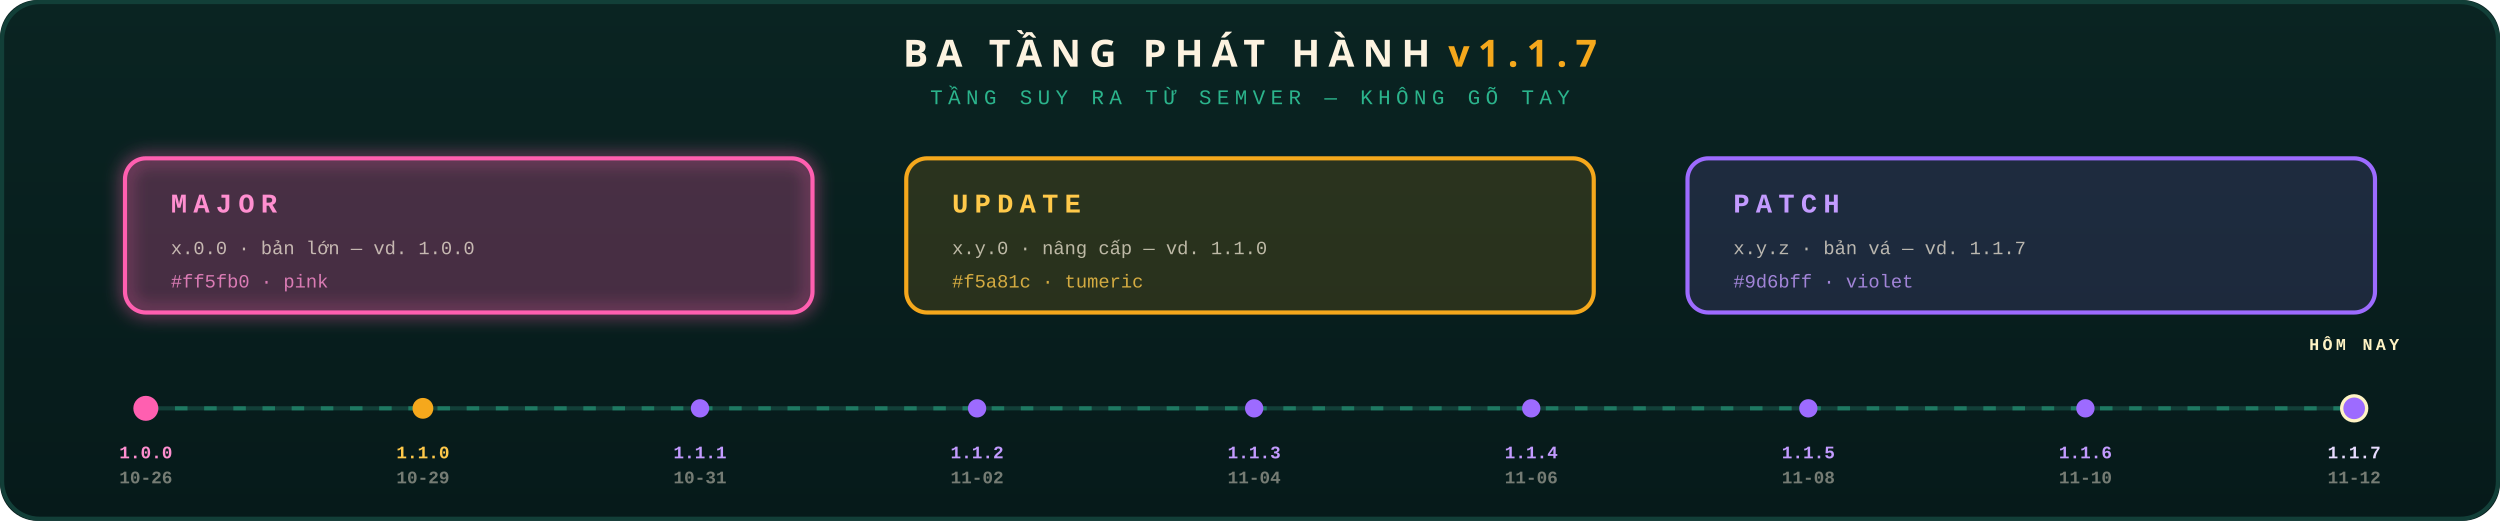
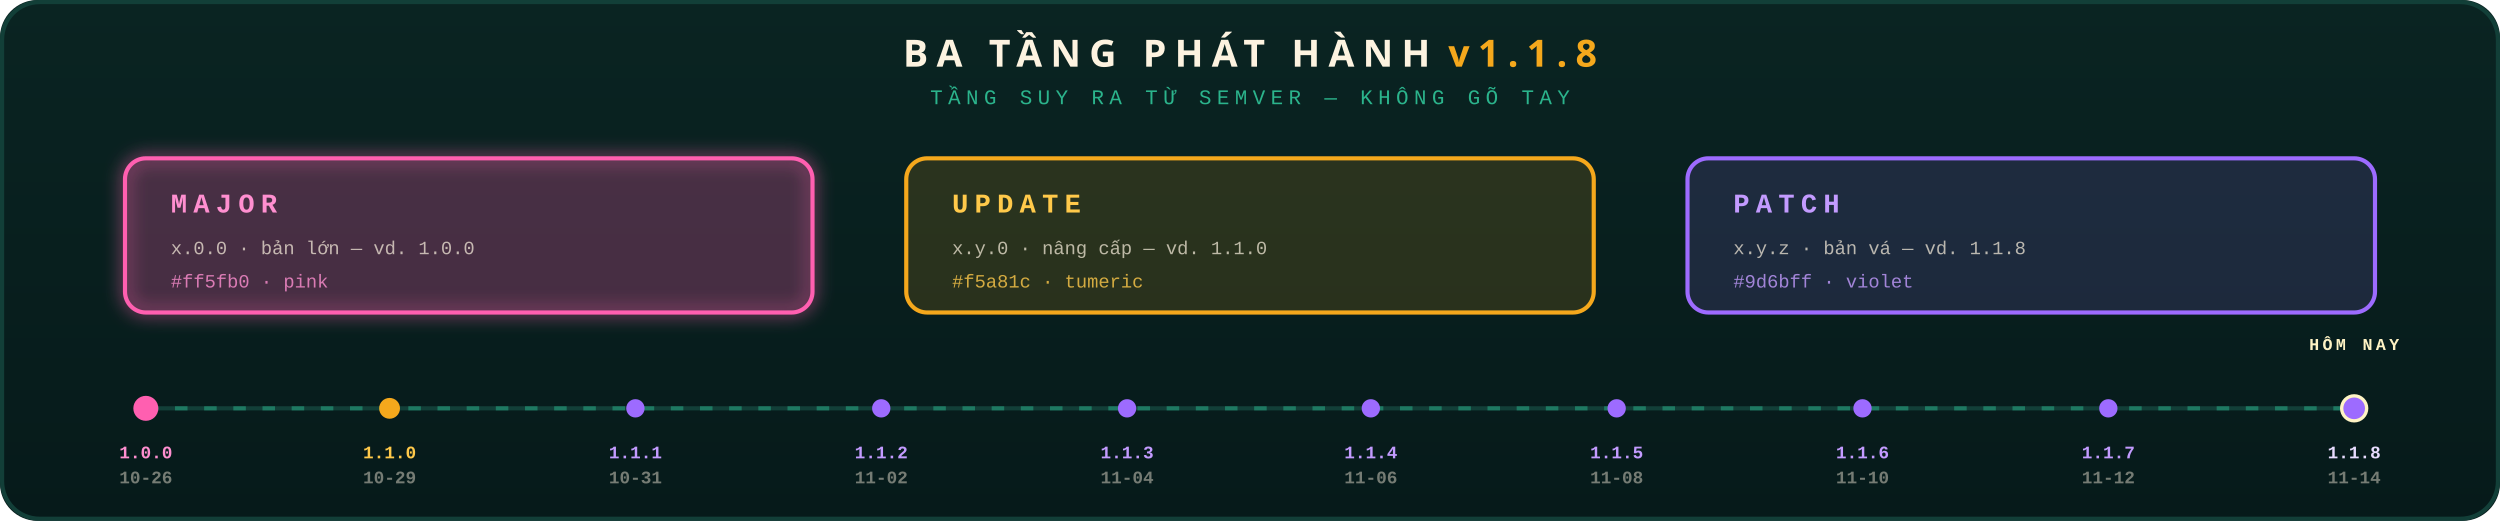
- <svg xmlns="http://www.w3.org/2000/svg" viewBox="0 0 1200 250" role="img" aria-label="Ba tầng phát hành Lọ Chéo v1.1.7 — MAJOR hồng, UPDATE vàng, PATCH tím — kèm thời gian biểu 9 bản từ 26/10 tới 12/11/2026 (hoạt họa SMIL)">
+ <svg xmlns="http://www.w3.org/2000/svg" viewBox="0 0 1200 250" role="img" aria-label="Ba tầng phát hành Lọ Chéo v1.1.8 — MAJOR hồng, UPDATE vàng, PATCH tím — kèm thời gian biểu 10 bản từ 26/10 tới 14/11/2026 (hoạt họa SMIL)">
  <defs>
    <linearGradient id="rtBg" x1="0" y1="0" x2="0" y2="1">
      <stop offset="0" stop-color="#0a2422" />
      <stop offset="1" stop-color="#061a1a" />
    </linearGradient>
    <filter id="rtGlowPink" x="-60%" y="-60%" width="220%" height="220%">
      <feGaussianBlur stdDeviation="4" result="b" />
      <feMerge>
        <feMergeNode in="b" />
        <feMergeNode in="SourceGraphic" />
      </feMerge>
    </filter>
  </defs>
  <rect width="1200" height="250" rx="18" fill="url(#rtBg)" />
  <rect x="1" y="1" width="1198" height="248" rx="18" fill="none" stroke="#123f38" stroke-width="2" />
-   <text x="600" y="32" text-anchor="middle" font-family="'Arial Black','Bungee',sans-serif" font-weight="900" font-size="18" letter-spacing="4" fill="#fdf3e0">BA TẦNG PHÁT HÀNH <tspan fill="#f5a81c">v1.1.7</tspan>
+   <text x="600" y="32" text-anchor="middle" font-family="'Arial Black','Bungee',sans-serif" font-weight="900" font-size="18" letter-spacing="4" fill="#fdf3e0">BA TẦNG PHÁT HÀNH <tspan fill="#f5a81c">v1.1.8</tspan>
  </text>
  <text x="600" y="50" text-anchor="middle" font-family="'Courier New',monospace" font-size="10" letter-spacing="2.6" fill="#2bb48c">TẦNG SUY RA TỪ SEMVER — KHÔNG GÕ TAY</text>
  <g font-family="'Courier New',monospace">
    <g>
      <rect x="60" y="76" width="330" height="74" rx="10" fill="#ff5fb0" fill-opacity="0.14" stroke="#ff5fb0" stroke-width="2" filter="url(#rtGlowPink)">
        <animate attributeName="fill-opacity" values="0.10;0.22;0.10" dur="3s" repeatCount="indefinite" />
      </rect>
      <text x="82" y="102" font-size="13" font-weight="900" letter-spacing="3" fill="#ff8fd0">MAJOR</text>
      <text x="82" y="122" font-size="9" fill="#fdf3e0" fill-opacity="0.7">x.0.0 · bản lớn — vd. 1.0.0</text>
      <text x="82" y="138" font-size="9" fill="#ff8fd0" fill-opacity="0.8">#ff5fb0 · pink</text>
    </g>
    <g>
      <rect x="435" y="76" width="330" height="74" rx="10" fill="#f5a81c" fill-opacity="0.14" stroke="#f5a81c" stroke-width="2">
        <animate attributeName="fill-opacity" values="0.10;0.22;0.10" dur="3s" begin="1s" repeatCount="indefinite" />
      </rect>
      <text x="457" y="102" font-size="13" font-weight="900" letter-spacing="3" fill="#ffc94a">UPDATE</text>
      <text x="457" y="122" font-size="9" fill="#fdf3e0" fill-opacity="0.7">x.y.0 · nâng cấp — vd. 1.1.0</text>
      <text x="457" y="138" font-size="9" fill="#ffc94a" fill-opacity="0.8">#f5a81c · tumeric</text>
    </g>
    <g>
      <rect x="810" y="76" width="330" height="74" rx="10" fill="#9d6bff" fill-opacity="0.14" stroke="#9d6bff" stroke-width="2">
        <animate attributeName="fill-opacity" values="0.10;0.22;0.10" dur="3s" begin="2s" repeatCount="indefinite" />
      </rect>
      <text x="832" y="102" font-size="13" font-weight="900" letter-spacing="3" fill="#c39bff">PATCH</text>
-       <text x="832" y="122" font-size="9" fill="#fdf3e0" fill-opacity="0.7">x.y.z · bản vá — vd. 1.1.7</text>
+       <text x="832" y="122" font-size="9" fill="#fdf3e0" fill-opacity="0.7">x.y.z · bản vá — vd. 1.1.8</text>
      <text x="832" y="138" font-size="9" fill="#c39bff" fill-opacity="0.8">#9d6bff · violet</text>
    </g>
  </g>
  <line x1="70" y1="196" x2="1130" y2="196" stroke="#123f38" stroke-width="2" />
  <line x1="70" y1="196" x2="1130" y2="196" stroke="#2bb48c" stroke-width="2" stroke-opacity="0.5" stroke-dasharray="6 8">
    <animate attributeName="stroke-dashoffset" values="0;-28" dur="1.6s" repeatCount="indefinite" />
  </line>
  <g font-family="'Courier New',monospace" font-size="8.5" text-anchor="middle" font-weight="700">
    <g>
      <circle cx="70" cy="196" r="6" fill="#ff5fb0" />
      <text x="70" y="220" fill="#ff8fd0">1.0.0</text>
      <text x="70" y="232" fill="#fdf3e0" fill-opacity="0.45">10-26</text>
    </g>
    <g>
-       <circle cx="203" cy="196" r="5" fill="#f5a81c" />
-       <text x="203" y="220" fill="#ffc94a">1.1.0</text>
-       <text x="203" y="232" fill="#fdf3e0" fill-opacity="0.45">10-29</text>
+       <circle cx="187" cy="196" r="5" fill="#f5a81c" />
+       <text x="187" y="220" fill="#ffc94a">1.1.0</text>
+       <text x="187" y="232" fill="#fdf3e0" fill-opacity="0.45">10-29</text>
    </g>
    <g>
-       <circle cx="336" cy="196" r="4.4" fill="#9d6bff" />
-       <text x="336" y="220" fill="#c39bff">1.1.1</text>
-       <text x="336" y="232" fill="#fdf3e0" fill-opacity="0.45">10-31</text>
+       <circle cx="305" cy="196" r="4.4" fill="#9d6bff" />
+       <text x="305" y="220" fill="#c39bff">1.1.1</text>
+       <text x="305" y="232" fill="#fdf3e0" fill-opacity="0.45">10-31</text>
    </g>
    <g>
-       <circle cx="469" cy="196" r="4.4" fill="#9d6bff" />
-       <text x="469" y="220" fill="#c39bff">1.1.2</text>
-       <text x="469" y="232" fill="#fdf3e0" fill-opacity="0.45">11-02</text>
+       <circle cx="423" cy="196" r="4.4" fill="#9d6bff" />
+       <text x="423" y="220" fill="#c39bff">1.1.2</text>
+       <text x="423" y="232" fill="#fdf3e0" fill-opacity="0.45">11-02</text>
    </g>
    <g>
-       <circle cx="602" cy="196" r="4.4" fill="#9d6bff" />
-       <text x="602" y="220" fill="#c39bff">1.1.3</text>
-       <text x="602" y="232" fill="#fdf3e0" fill-opacity="0.45">11-04</text>
+       <circle cx="541" cy="196" r="4.4" fill="#9d6bff" />
+       <text x="541" y="220" fill="#c39bff">1.1.3</text>
+       <text x="541" y="232" fill="#fdf3e0" fill-opacity="0.45">11-04</text>
    </g>
    <g>
-       <circle cx="735" cy="196" r="4.4" fill="#9d6bff" />
-       <text x="735" y="220" fill="#c39bff">1.1.4</text>
-       <text x="735" y="232" fill="#fdf3e0" fill-opacity="0.45">11-06</text>
+       <circle cx="658" cy="196" r="4.4" fill="#9d6bff" />
+       <text x="658" y="220" fill="#c39bff">1.1.4</text>
+       <text x="658" y="232" fill="#fdf3e0" fill-opacity="0.45">11-06</text>
    </g>
    <g>
-       <circle cx="868" cy="196" r="4.4" fill="#9d6bff" />
-       <text x="868" y="220" fill="#c39bff">1.1.5</text>
-       <text x="868" y="232" fill="#fdf3e0" fill-opacity="0.45">11-08</text>
+       <circle cx="776" cy="196" r="4.4" fill="#9d6bff" />
+       <text x="776" y="220" fill="#c39bff">1.1.5</text>
+       <text x="776" y="232" fill="#fdf3e0" fill-opacity="0.45">11-08</text>
    </g>
    <g>
-       <circle cx="1001" cy="196" r="4.4" fill="#9d6bff" />
-       <text x="1001" y="220" fill="#c39bff">1.1.6</text>
-       <text x="1001" y="232" fill="#fdf3e0" fill-opacity="0.45">11-10</text>
+       <circle cx="894" cy="196" r="4.4" fill="#9d6bff" />
+       <text x="894" y="220" fill="#c39bff">1.1.6</text>
+       <text x="894" y="232" fill="#fdf3e0" fill-opacity="0.45">11-10</text>
+     </g>
+     <g>
+       <circle cx="1012" cy="196" r="4.4" fill="#9d6bff" />
+       <text x="1012" y="220" fill="#c39bff">1.1.7</text>
+       <text x="1012" y="232" fill="#fdf3e0" fill-opacity="0.45">11-12</text>
    </g>
    <g>
      <circle cx="1130" cy="196" r="6" fill="#9d6bff" stroke="#fff3c4" stroke-width="1.6">
        <animate attributeName="r" values="6;8.5;6" dur="2s" repeatCount="indefinite" />
      </circle>
-       <text x="1130" y="220" fill="#e8dcff">1.1.7</text>
-       <text x="1130" y="232" fill="#fdf3e0" fill-opacity="0.45">11-12</text>
+       <text x="1130" y="220" fill="#e8dcff">1.1.8</text>
+       <text x="1130" y="232" fill="#fdf3e0" fill-opacity="0.45">11-14</text>
      <text x="1130" y="168" fill="#fff3c4" font-size="8" letter-spacing="1.6">HÔM NAY</text>
    </g>
  </g>
</svg>
